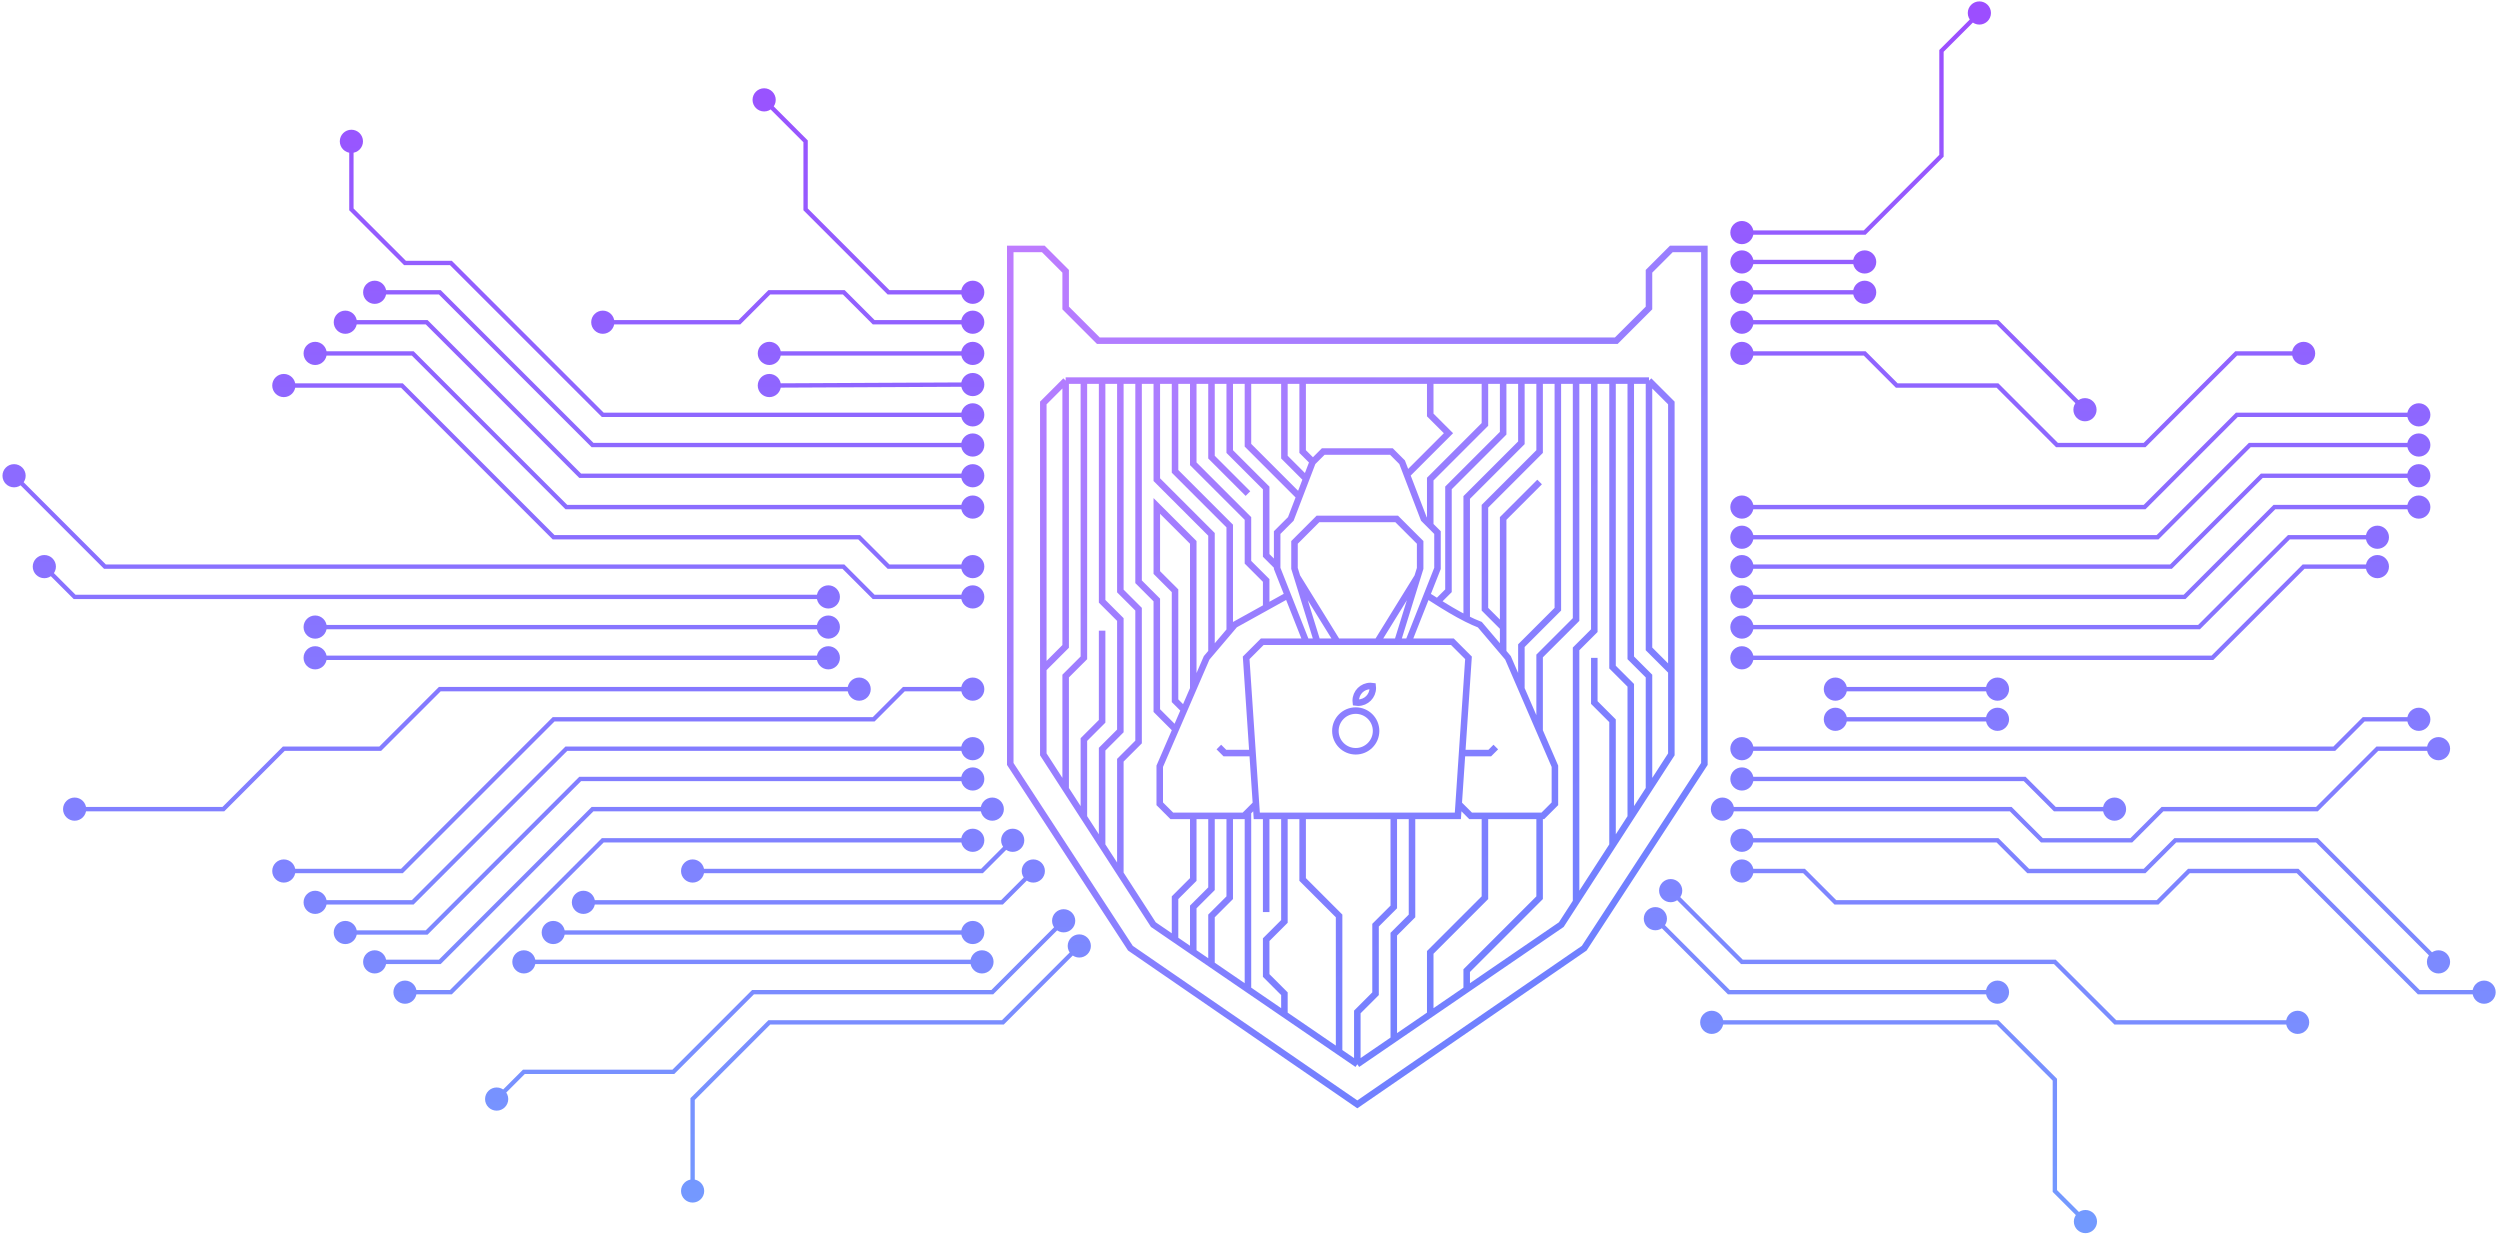
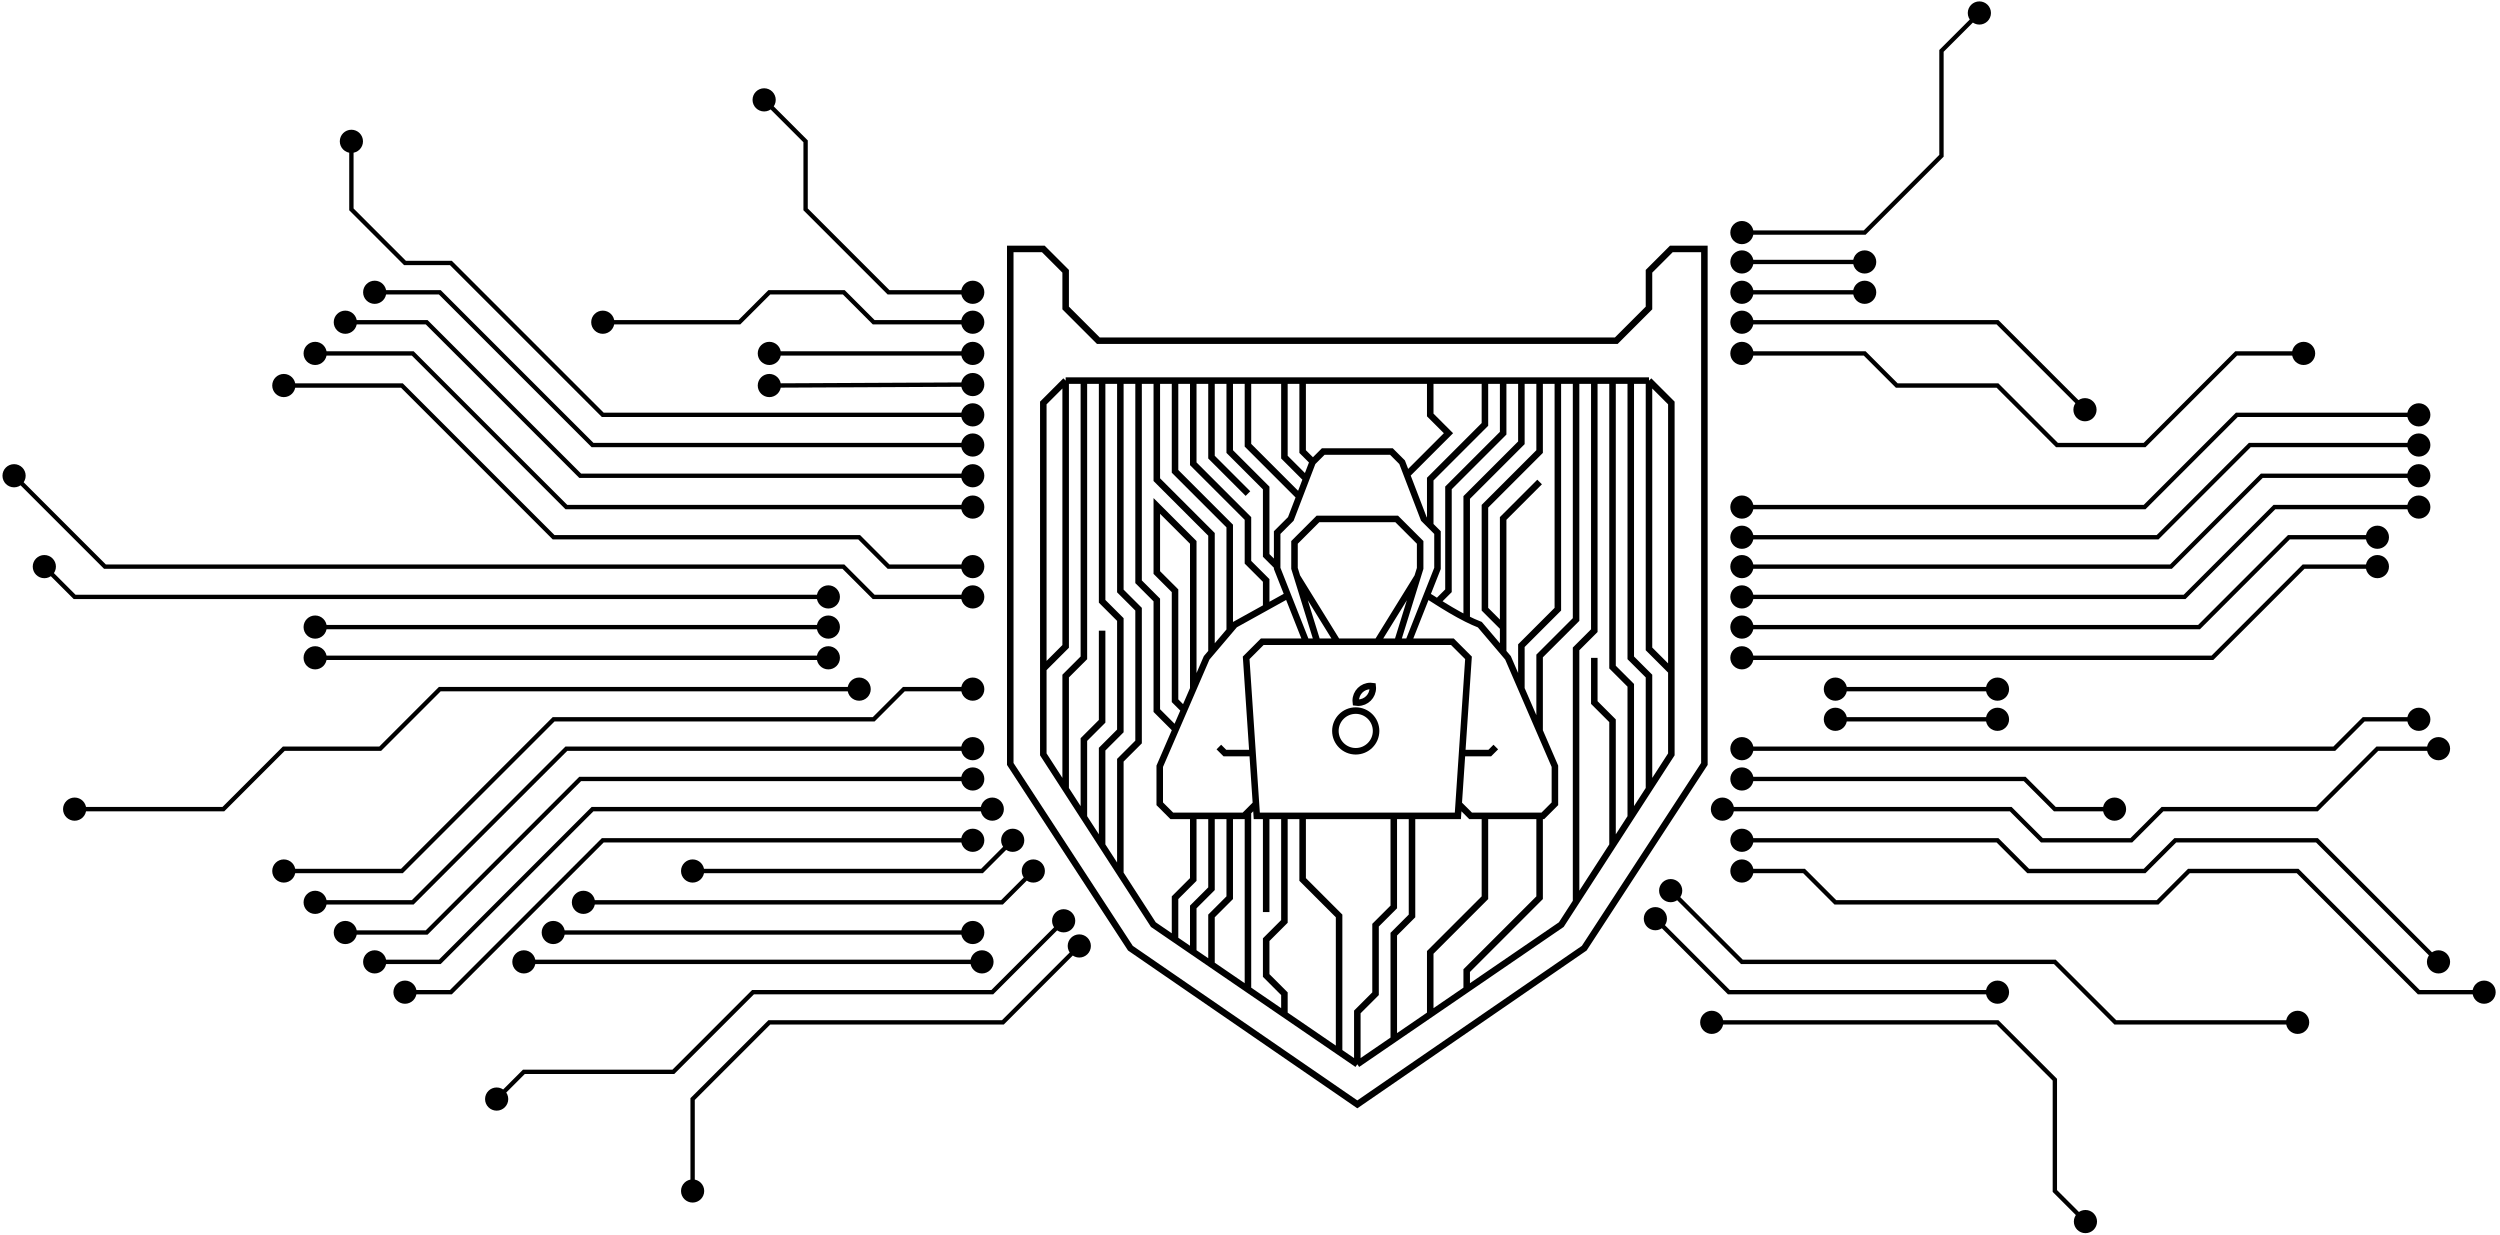
<svg xmlns="http://www.w3.org/2000/svg" width="575" height="284" viewBox="0 0 575 284" fill="none">
  <path d="M245.101 87.544L239.959 92.686V153.816M245.101 87.544H249.294M245.101 87.544V148.673L239.959 153.816M312.184 244.778L320.57 239.038M312.184 244.778L307.992 241.908M312.184 244.778L312.184 232.749L316.377 228.556V212.793L320.57 208.601V187.652M379.267 87.544L384.41 92.686V154.387M379.267 87.544H375.075M379.267 87.544V149.245L384.41 154.387M300.416 147.602H302.966M300.416 147.602H290.317L286.616 151.303L288.089 173.205M300.416 147.602L296.193 136.921M302.966 147.602L298.33 132.646M302.966 147.602H307.576M296.193 136.921L293.747 130.732V130.273M296.193 136.921L291.221 139.677M288.876 184.902L289.061 187.652H291.221M288.876 184.902L286.126 187.652H278.643M288.876 184.902L288.089 173.205M288.089 173.205H281.723L280.336 171.818M298.33 132.646L297.737 130.732V124.751L303.134 119.355H321.237L326.634 124.751V130.732L326.04 132.646M298.33 132.646L307.576 147.602M307.576 147.602H316.795M323.955 147.602H321.405M323.955 147.602H334.053L337.754 151.303L336.281 173.205M323.955 147.602L328.177 136.921M321.405 147.602L326.04 132.646M321.405 147.602H316.795M328.177 136.921L330.624 130.732V122.493L328.955 120.825M328.177 136.921C328.547 137.111 329.416 137.677 330.597 138.425M335.494 184.902L335.309 187.652H324.762M335.494 184.902L338.244 187.652H341.533M335.494 184.902L336.281 173.205M336.281 173.205H342.647L344.034 171.818M326.04 132.646L316.795 147.602M278.643 87.544H274.45M278.643 87.544H282.836M278.643 87.544V105.138L287.028 113.523M261.872 87.544H257.679M261.872 87.544H266.065M261.872 87.544V133.804L266.065 137.997V163.436L270.403 167.774M295.414 87.544H299.606M295.414 87.544V105.138L300.418 110.142M295.414 87.544H287.028M345.726 87.544H341.533M345.726 87.544H349.918M345.726 87.544V99.637L333.148 112.215V135.875L330.597 138.425M328.955 87.544V95.445L333.148 99.637L323.59 109.195M328.955 87.544H341.533M328.955 87.544H299.606M362.497 87.544H358.304M362.497 87.544H366.689M362.497 87.544V142.49L354.111 150.875V168.108M253.487 87.544H249.294M253.487 87.544H257.679M253.487 87.544V138.297L257.679 142.49V168.114L253.487 172.307V194.431M270.258 87.544H266.065M270.258 87.544H274.45M270.258 87.544V108.407L282.836 120.985V145.052M287.028 87.544H282.836M287.028 87.544V102.402L298.852 114.226M354.111 87.544H349.918M354.111 87.544H358.304M354.111 87.544V103.858L341.533 116.436V140.117L345.726 144.31M370.882 87.544H366.689M370.882 87.544H375.075M370.882 87.544V153.426L375.075 157.619V187.945M249.294 87.544V151.303L245.101 155.495V181.459M257.679 87.544V135.924L261.872 140.117V170.66L257.679 174.853V200.918M266.065 87.544V110.322L278.643 122.9V149.99M274.45 87.544V106.667L287.028 119.245V129.315L291.221 133.507V139.677M282.836 87.544V103.858L291.221 112.244V127.747L293.747 130.273M299.606 87.544V103.858L301.973 106.225M341.533 87.544V97.615L328.955 110.193V120.825M349.918 87.544V101.842L337.34 114.42V142.321M358.304 87.544V140.117L349.918 148.503V158.416M366.689 87.544V145.052L362.497 149.245V207.404M375.075 87.544V151.303L379.267 155.495V181.459M245.101 181.459L239.959 173.503V153.816M245.101 181.459L249.294 187.945M253.487 194.431L257.679 200.918M253.487 194.431L249.294 187.945M257.679 200.918L265.271 212.662L270.258 216.076M270.403 167.774L266.74 176.241V184.872L269.519 187.652H274.45M270.403 167.774L272.353 163.265M274.45 187.652V202.28L270.258 206.473V216.076M274.45 187.652H278.643M270.258 216.076L274.45 218.946M379.267 181.459L384.41 173.503V154.387M379.267 181.459L375.075 187.945M278.643 187.652V204.408L274.45 208.601V218.946M274.45 218.946L278.643 221.817M278.643 149.99L277.528 151.303L274.45 158.418M278.643 149.99L282.836 145.052M282.836 145.052L284.002 143.679L291.221 139.677M272.353 163.265L270.258 161.169V135.875L266.065 131.682V116.366L274.45 124.751V158.418M272.353 163.265L274.45 158.418M282.836 187.652V206.473L278.643 210.666V221.817M278.643 221.817L287.028 227.557M354.111 168.108L357.629 176.241V184.872L354.85 187.652H341.533M354.111 168.108L349.918 158.416M362.497 207.404L359.098 212.662L337.34 227.557M362.497 207.404L370.882 194.431M253.487 145.052V165.902L249.294 170.095V187.945M375.075 187.945L370.882 194.431M366.689 151.303V161.582L370.882 165.775V194.431M293.747 130.273V122.493L296.885 119.355L298.852 114.226M295.414 187.652V211.929L291.221 216.122V224.364L295.414 228.556V233.298M295.414 187.652H291.221M295.414 187.652H299.606M295.414 233.298L287.028 227.557M295.414 233.298L307.992 241.908M291.221 187.652V209.776M287.028 186.75V227.557M349.918 158.416L346.841 151.303L345.726 149.989M345.726 144.31V149.989M345.726 144.31V119.245L354.111 110.859M345.726 149.989L340.368 143.679C339.372 143.292 338.35 142.826 337.34 142.321M337.34 142.321C334.807 141.052 332.355 139.538 330.597 138.425M354.111 187.652V206.473L337.34 223.244V227.557M337.34 227.557L328.955 233.297M298.852 114.226L300.418 110.142M300.418 110.142L301.887 106.31L301.973 106.225M301.973 106.225L304.339 103.858H320.032L322.484 106.31L323.59 109.195M328.955 120.825L327.485 119.355L323.59 109.195M299.606 187.652V202.28L307.992 210.666V241.908M299.606 187.652H320.57M324.762 187.652V210.666L320.57 214.858V239.038M324.762 187.652H320.57M320.57 239.038L328.955 233.297M341.533 187.652V206.473L328.955 219.051V233.297M252.623 78.361L245.101 70.839V62.396L239.959 57.254H232.36V175.712L259.992 218.08L312.184 254.001L364.377 218.08L392.009 175.712V57.254H384.41L379.267 62.396V70.839L371.745 78.361H252.623ZM316.498 168.114C316.498 170.698 314.403 172.793 311.819 172.793C309.235 172.793 307.14 170.698 307.14 168.114C307.14 165.53 309.235 163.436 311.819 163.436C314.403 163.436 316.498 165.53 316.498 168.114ZM315.743 158.226C315.743 160.1 314.223 161.619 312.349 161.619C312.177 161.619 312.009 161.607 311.844 161.582C311.828 161.447 311.819 161.309 311.819 161.169C311.819 159.295 313.339 157.775 315.213 157.775C315.384 157.775 315.553 157.788 315.718 157.813C315.734 157.948 315.743 158.086 315.743 158.226Z" stroke="url(#paint0_linear_1284_707)" stroke-width="1.5" />
  <path d="M221.064 109.421C221.064 110.894 222.258 112.088 223.731 112.088C225.204 112.088 226.398 110.894 226.398 109.421C226.398 107.948 225.204 106.755 223.731 106.755C222.258 106.755 221.064 107.948 221.064 109.421ZM133.439 109.421L133.086 109.775L133.232 109.921H133.439V109.421ZM221.064 116.627C221.064 118.1 222.258 119.294 223.731 119.294C225.204 119.294 226.398 118.1 226.398 116.627C226.398 115.155 225.204 113.961 223.731 113.961C222.258 113.961 221.064 115.155 221.064 116.627ZM130.27 116.627L129.917 116.981L130.063 117.127H130.27V116.627ZM197.605 123.565L197.959 123.212L197.812 123.065H197.605V123.565ZM127.331 123.565L126.977 123.919L127.124 124.065H127.331V123.565ZM193.98 130.321L194.333 129.968L194.187 129.821H193.98V130.321ZM24.136 130.321L23.782 130.675L23.929 130.821H24.136V130.321ZM187.853 137.291C187.853 138.764 189.047 139.958 190.52 139.958C191.993 139.958 193.186 138.764 193.186 137.291C193.186 135.818 191.993 134.624 190.52 134.624C189.047 134.624 187.853 135.818 187.853 137.291ZM187.853 144.229C187.853 145.702 189.047 146.895 190.52 146.895C191.992 146.895 193.186 145.702 193.186 144.229C193.186 142.756 191.992 141.562 190.52 141.562C189.047 141.562 187.853 142.756 187.853 144.229ZM187.853 151.295C187.853 152.768 189.047 153.961 190.52 153.961C191.993 153.961 193.186 152.768 193.186 151.295C193.186 149.822 191.993 148.628 190.52 148.628C189.047 148.628 187.853 149.822 187.853 151.295ZM194.938 158.501C194.938 159.974 196.132 161.168 197.605 161.168C199.078 161.168 200.272 159.974 200.272 158.501C200.272 157.028 199.078 155.834 197.605 155.834C196.132 155.834 194.938 157.028 194.938 158.501ZM200.949 165.439V165.939H201.156L201.303 165.792L200.949 165.439ZM127.331 165.439V164.939H127.124L126.977 165.085L127.331 165.439ZM221.064 172.195C221.064 173.668 222.258 174.862 223.731 174.862C225.204 174.862 226.398 173.668 226.398 172.195C226.398 170.722 225.204 169.528 223.731 169.528C222.258 169.528 221.064 170.722 221.064 172.195ZM130.27 172.195V171.695H130.063L129.917 171.841L130.27 172.195ZM221.064 179.165C221.064 180.637 222.258 181.831 223.731 181.831C225.204 181.831 226.398 180.637 226.398 179.165C226.398 177.692 225.204 176.498 223.731 176.498C222.258 176.498 221.064 177.692 221.064 179.165ZM133.439 179.165V178.665H133.232L133.086 178.811L133.439 179.165ZM225.557 186.102C225.557 187.575 226.751 188.769 228.223 188.769C229.696 188.769 230.89 187.575 230.89 186.102C230.89 184.63 229.696 183.436 228.223 183.436C226.751 183.436 225.557 184.63 225.557 186.102ZM136.281 186.102V185.602H136.073L135.927 185.749L136.281 186.102ZM221.064 67.226C221.064 68.698 222.258 69.892 223.731 69.892C225.204 69.892 226.398 68.698 226.398 67.226C226.398 65.753 225.204 64.559 223.731 64.559C222.258 64.559 221.064 65.753 221.064 67.226ZM204.361 67.226L204.008 67.579L204.154 67.726H204.361V67.226ZM221.064 74.111C221.064 75.583 222.258 76.777 223.731 76.777C225.204 76.777 226.398 75.583 226.398 74.111C226.398 72.638 225.204 71.444 223.731 71.444C222.258 71.444 221.064 72.638 221.064 74.111ZM200.949 74.111L200.596 74.464L200.742 74.611H200.949V74.111ZM221.064 81.285C221.064 82.758 222.258 83.952 223.731 83.952C225.204 83.952 226.398 82.758 226.398 81.285C226.398 79.812 225.204 78.618 223.731 78.618C222.258 78.618 221.064 79.812 221.064 81.285ZM174.281 81.285C174.281 82.758 175.475 83.952 176.948 83.952C178.42 83.952 179.614 82.758 179.614 81.285C179.614 79.812 178.42 78.618 176.948 78.618C175.475 78.618 174.281 79.812 174.281 81.285ZM221.064 88.447C221.064 89.92 222.258 91.114 223.731 91.114C225.204 91.114 226.398 89.92 226.398 88.447C226.398 86.975 225.204 85.781 223.731 85.781C222.258 85.781 221.064 86.975 221.064 88.447ZM174.281 88.673C174.281 90.145 175.475 91.339 176.948 91.339C178.42 91.339 179.614 90.145 179.614 88.673C179.614 87.2 178.42 86.006 176.948 86.006C175.475 86.006 174.281 87.2 174.281 88.673ZM221.064 95.417C221.064 96.89 222.258 98.084 223.731 98.084C225.204 98.084 226.398 96.89 226.398 95.417C226.398 93.944 225.204 92.75 223.731 92.75C222.258 92.75 221.064 93.944 221.064 95.417ZM138.643 95.417L138.289 95.77L138.436 95.917H138.643V95.417ZM221.064 102.355C221.064 103.828 222.258 105.021 223.731 105.021C225.204 105.021 226.398 103.828 226.398 102.355C226.398 100.882 225.204 99.688 223.731 99.688C222.258 99.688 221.064 100.882 221.064 102.355ZM136.281 102.355L135.927 102.708L136.073 102.855H136.281V102.355ZM493.257 116.627V117.127H493.464L493.61 116.981L493.257 116.627ZM397.971 116.627C397.971 118.1 399.165 119.294 400.638 119.294C402.111 119.294 403.305 118.1 403.305 116.627C403.305 115.155 402.111 113.961 400.638 113.961C399.165 113.961 397.971 115.155 397.971 116.627ZM499.323 130.321V130.821H499.53L499.676 130.675L499.323 130.321ZM397.971 130.321C397.971 131.794 399.165 132.988 400.638 132.988C402.111 132.988 403.305 131.794 403.305 130.321C403.305 128.849 402.111 127.655 400.638 127.655C399.165 127.655 397.971 128.849 397.971 130.321ZM502.45 137.291V137.791H502.657L502.803 137.645L502.45 137.291ZM397.971 137.291C397.971 138.764 399.165 139.958 400.638 139.958C402.111 139.958 403.305 138.764 403.305 137.291C403.305 135.818 402.111 134.624 400.638 134.624C399.165 134.624 397.971 135.818 397.971 137.291ZM505.782 144.229V144.729H505.989L506.136 144.582L505.782 144.229ZM397.971 144.229C397.971 145.702 399.165 146.895 400.638 146.895C402.111 146.895 403.305 145.702 403.305 144.229C403.305 142.756 402.111 141.562 400.638 141.562C399.165 141.562 397.971 142.756 397.971 144.229ZM508.857 151.295V151.795H509.064L509.211 151.648L508.857 151.295ZM397.971 151.295C397.971 152.768 399.165 153.961 400.638 153.961C402.111 153.961 403.305 152.768 403.305 151.295C403.305 149.822 402.111 148.628 400.638 148.628C399.165 148.628 397.971 149.822 397.971 151.295ZM456.755 158.501C456.755 159.974 457.949 161.168 459.422 161.168C460.894 161.168 462.088 159.974 462.088 158.501C462.088 157.028 460.894 155.834 459.422 155.834C457.949 155.834 456.755 157.028 456.755 158.501ZM419.469 158.501C419.469 159.974 420.663 161.168 422.136 161.168C423.609 161.168 424.803 159.974 424.803 158.501C424.803 157.028 423.609 155.834 422.136 155.834C420.663 155.834 419.469 157.028 419.469 158.501ZM456.755 165.439C456.755 166.911 457.949 168.105 459.422 168.105C460.894 168.105 462.088 166.911 462.088 165.439C462.088 163.966 460.894 162.772 459.422 162.772C457.949 162.772 456.755 163.966 456.755 165.439ZM419.469 165.439C419.469 166.911 420.663 168.105 422.136 168.105C423.609 168.105 424.803 166.911 424.803 165.439C424.803 163.966 423.609 162.772 422.136 162.772C420.663 162.772 419.469 163.966 419.469 165.439ZM536.892 172.195V172.695H537.099L537.246 172.548L536.892 172.195ZM397.971 172.195C397.971 173.668 399.165 174.862 400.638 174.862C402.111 174.862 403.305 173.668 403.305 172.195C403.305 170.722 402.111 169.528 400.638 169.528C399.165 169.528 397.971 170.722 397.971 172.195ZM465.678 179.165L466.032 178.811L465.885 178.665H465.678V179.165ZM397.971 179.165C397.971 180.637 399.165 181.831 400.638 181.831C402.111 181.831 403.305 180.637 403.305 179.165C403.305 177.692 402.111 176.498 400.638 176.498C399.165 176.498 397.971 177.692 397.971 179.165ZM462.466 186.102L462.819 185.749L462.673 185.602H462.466V186.102ZM393.492 186.102C393.492 187.575 394.686 188.769 396.158 188.769C397.631 188.769 398.825 187.575 398.825 186.102C398.825 184.63 397.631 183.436 396.158 183.436C394.686 183.436 393.492 184.63 393.492 186.102ZM426.207 67.226C426.207 68.698 427.401 69.892 428.874 69.892C430.346 69.892 431.54 68.698 431.54 67.226C431.54 65.753 430.346 64.559 428.874 64.559C427.401 64.559 426.207 65.753 426.207 67.226ZM397.971 67.226C397.971 68.698 399.165 69.892 400.638 69.892C402.111 69.892 403.305 68.698 403.305 67.226C403.305 65.753 402.111 64.559 400.638 64.559C399.165 64.559 397.971 65.753 397.971 67.226ZM459.422 74.111L459.775 73.757L459.629 73.611H459.422V74.111ZM397.971 74.111C397.971 75.583 399.165 76.777 400.638 76.777C402.111 76.777 403.305 75.583 403.305 74.111C403.305 72.638 402.111 71.444 400.638 71.444C399.165 71.444 397.971 72.638 397.971 74.111ZM428.874 81.285L429.227 80.931L429.081 80.785H428.874V81.285ZM397.971 81.285C397.971 82.758 399.165 83.952 400.638 83.952C402.111 83.952 403.305 82.758 403.305 81.285C403.305 79.812 402.111 78.618 400.638 78.618C399.165 78.618 397.971 79.812 397.971 81.285ZM221.064 193.265C221.064 194.738 222.258 195.932 223.731 195.932C225.204 195.932 226.398 194.738 226.398 193.265C226.398 191.792 225.204 190.599 223.731 190.599C222.258 190.599 221.064 191.792 221.064 193.265ZM138.643 193.265V192.765H138.436L138.289 192.912L138.643 193.265ZM225.855 200.331V200.831H226.062L226.209 200.685L225.855 200.331ZM156.634 200.331C156.634 201.804 157.828 202.998 159.301 202.998C160.773 202.998 161.967 201.804 161.967 200.331C161.967 198.858 160.773 197.665 159.301 197.665C157.828 197.665 156.634 198.858 156.634 200.331ZM230.455 207.537V208.037H230.662L230.809 207.891L230.455 207.537ZM131.522 207.537C131.522 209.01 132.715 210.204 134.188 210.204C135.661 210.204 136.855 209.01 136.855 207.537C136.855 206.065 135.661 204.871 134.188 204.871C132.715 204.871 131.522 206.065 131.522 207.537ZM221.065 214.475C221.065 215.948 222.258 217.142 223.731 217.142C225.204 217.142 226.398 215.948 226.398 214.475C226.398 213.002 225.204 211.809 223.731 211.809C222.258 211.809 221.065 213.002 221.065 214.475ZM124.584 214.475C124.584 215.948 125.778 217.142 127.25 217.142C128.723 217.142 129.917 215.948 129.917 214.475C129.917 213.002 128.723 211.809 127.25 211.809C125.778 211.809 124.584 213.002 124.584 214.475ZM223.189 221.231C223.189 222.704 224.383 223.898 225.855 223.898C227.328 223.898 228.522 222.704 228.522 221.231C228.522 219.759 227.328 218.565 225.855 218.565C224.383 218.565 223.189 219.759 223.189 221.231ZM117.828 221.231C117.828 222.704 119.022 223.898 120.494 223.898C121.967 223.898 123.161 222.704 123.161 221.231C123.161 219.759 121.967 218.565 120.494 218.565C119.022 218.565 117.828 219.759 117.828 221.231ZM228.223 228.201V228.701H228.43L228.577 228.555L228.223 228.201ZM173.192 228.201V227.701H172.985L172.838 227.847L173.192 228.201ZM230.669 235.139V235.639H230.876L231.023 235.492L230.669 235.139ZM176.948 235.139V234.639H176.74L176.594 234.785L176.948 235.139ZM459.422 193.265L459.775 192.912L459.629 192.765H459.422V193.265ZM397.971 193.265C397.971 194.738 399.165 195.932 400.638 195.932C402.111 195.932 403.305 194.738 403.305 193.265C403.305 191.792 402.111 190.599 400.638 190.599C399.165 190.599 397.971 191.792 397.971 193.265ZM414.93 200.331L415.283 199.978L415.137 199.831H414.93V200.331ZM397.971 200.331C397.971 201.804 399.165 202.998 400.638 202.998C402.111 202.998 403.305 201.804 403.305 200.331C403.305 198.858 402.111 197.665 400.638 197.665C399.165 197.665 397.971 198.858 397.971 200.331ZM472.616 221.231L472.97 220.878L472.823 220.731H472.616V221.231ZM400.638 221.231L400.284 221.585L400.431 221.731H400.638V221.231ZM456.755 228.201C456.755 229.674 457.949 230.868 459.422 230.868C460.894 230.868 462.088 229.674 462.088 228.201C462.088 226.728 460.894 225.534 459.422 225.534C457.949 225.534 456.755 226.728 456.755 228.201ZM397.638 228.201L397.284 228.555L397.431 228.701H397.638V228.201ZM459.422 235.139L459.775 234.785L459.629 234.639H459.422V235.139ZM391.033 235.139C391.033 236.612 392.227 237.805 393.7 237.805C395.173 237.805 396.367 236.612 396.367 235.139C396.367 233.666 395.173 232.472 393.7 232.472C392.227 232.472 391.033 233.666 391.033 235.139ZM245.57 217.571C245.57 219.044 246.764 220.238 248.236 220.238C249.709 220.238 250.903 219.044 250.903 217.571C250.903 216.099 249.709 214.905 248.236 214.905C246.764 214.905 245.57 216.099 245.57 217.571ZM234.995 200.331C234.995 201.804 236.189 202.998 237.661 202.998C239.134 202.998 240.328 201.804 240.328 200.331C240.328 198.858 239.134 197.665 237.661 197.665C236.189 197.665 234.995 198.858 234.995 200.331ZM230.255 193.265C230.255 194.738 231.449 195.932 232.921 195.932C234.394 195.932 235.588 194.738 235.588 193.265C235.588 191.792 234.394 190.599 232.921 190.599C231.449 190.599 230.255 191.792 230.255 193.265ZM381.587 204.847C381.587 206.32 382.781 207.514 384.254 207.514C385.727 207.514 386.92 206.32 386.92 204.847C386.92 203.374 385.727 202.181 384.254 202.181C382.781 202.181 381.587 203.374 381.587 204.847ZM428.874 53.493V53.993H429.081L429.227 53.847L428.874 53.493ZM397.971 53.493C397.971 54.966 399.165 56.16 400.638 56.16C402.111 56.16 403.305 54.966 403.305 53.493C403.305 52.02 402.111 50.826 400.638 50.826C399.165 50.826 397.971 52.02 397.971 53.493ZM426.207 60.249C426.207 61.722 427.401 62.916 428.874 62.916C430.346 62.916 431.54 61.722 431.54 60.249C431.54 58.776 430.346 57.583 428.874 57.583C427.401 57.583 426.207 58.776 426.207 60.249ZM397.971 60.249C397.971 61.722 399.165 62.916 400.638 62.916C402.111 62.916 403.305 61.722 403.305 60.249C403.305 58.776 402.111 57.583 400.638 57.583C399.165 57.583 397.971 58.776 397.971 60.249ZM378.068 211.298C378.068 212.771 379.262 213.965 380.735 213.965C382.208 213.965 383.402 212.771 383.402 211.298C383.402 209.825 382.208 208.631 380.735 208.631C379.262 208.631 378.068 209.825 378.068 211.298ZM422.136 207.537L421.783 207.891L421.929 208.037H422.136V207.537ZM496.244 207.537V208.037H496.451L496.597 207.891L496.244 207.537ZM503.45 200.331V199.831H503.243L503.096 199.978L503.45 200.331ZM528.454 200.331L528.807 199.978L528.661 199.831H528.454V200.331ZM556.323 228.201L555.97 228.555L556.116 228.701H556.323V228.201ZM568.673 228.201C568.673 229.674 569.867 230.868 571.339 230.868C572.812 230.868 574.006 229.674 574.006 228.201C574.006 226.728 572.812 225.534 571.339 225.534C569.867 225.534 568.673 226.728 568.673 228.201ZM466.488 200.331L466.134 200.685L466.281 200.831H466.488V200.331ZM493.257 200.331V200.831H493.464L493.61 200.685L493.257 200.331ZM500.323 193.265V192.765H500.116L499.969 192.912L500.323 193.265ZM532.892 193.265L533.246 192.912L533.099 192.765H532.892V193.265ZM558.192 221.231C558.192 222.704 559.385 223.898 560.858 223.898C562.331 223.898 563.525 222.704 563.525 221.231C563.525 219.759 562.331 218.565 560.858 218.565C559.385 218.565 558.192 219.759 558.192 221.231ZM469.629 193.265L469.275 193.619L469.422 193.765H469.629V193.265ZM490.205 193.265V193.765H490.412L490.559 193.619L490.205 193.265ZM497.368 186.102V185.602H497.161L497.015 185.749L497.368 186.102ZM532.892 186.102V186.602H533.099L533.246 186.456L532.892 186.102ZM546.8 172.195V171.695H546.592L546.446 171.841L546.8 172.195ZM558.192 172.195C558.192 173.668 559.385 174.862 560.858 174.862C562.331 174.862 563.525 173.668 563.525 172.195C563.525 170.722 562.331 169.528 560.858 169.528C559.385 169.528 558.192 170.722 558.192 172.195ZM514.467 95.417V94.917H514.26L514.114 95.063L514.467 95.417ZM553.657 95.417C553.657 96.89 554.851 98.084 556.323 98.084C557.796 98.084 558.99 96.89 558.99 95.417C558.99 93.944 557.796 92.75 556.323 92.75C554.851 92.75 553.657 93.944 553.657 95.417ZM496.244 123.565V124.065H496.451L496.597 123.919L496.244 123.565ZM517.454 102.355V101.855H517.247L517.101 102.001L517.454 102.355ZM553.657 102.355C553.657 103.828 554.851 105.021 556.323 105.021C557.796 105.021 558.99 103.828 558.99 102.355C558.99 100.882 557.796 99.688 556.323 99.688C554.851 99.688 553.657 100.882 553.657 102.355ZM397.971 123.565C397.971 125.038 399.165 126.232 400.638 126.232C402.111 126.232 403.305 125.038 403.305 123.565C403.305 122.092 402.111 120.899 400.638 120.899C399.165 120.899 397.971 122.092 397.971 123.565ZM520.223 109.421V108.921H520.016L519.87 109.068L520.223 109.421ZM553.657 109.421C553.657 110.894 554.851 112.088 556.323 112.088C557.796 112.088 558.99 110.894 558.99 109.421C558.99 107.948 557.796 106.755 556.323 106.755C554.851 106.755 553.657 107.948 553.657 109.421ZM523.114 116.627V116.127H522.906L522.76 116.274L523.114 116.627ZM553.657 116.627C553.657 118.1 554.851 119.294 556.323 119.294C557.796 119.294 558.99 118.1 558.99 116.627C558.99 115.155 557.796 113.961 556.323 113.961C554.851 113.961 553.657 115.155 553.657 116.627ZM529.831 130.321V129.821H529.623L529.477 129.968L529.831 130.321ZM544.133 130.321C544.133 131.794 545.327 132.988 546.8 132.988C548.272 132.988 549.466 131.794 549.466 130.321C549.466 128.849 548.272 127.655 546.8 127.655C545.327 127.655 544.133 128.849 544.133 130.321ZM526.446 123.565V123.065H526.239L526.092 123.212L526.446 123.565ZM544.133 123.565C544.133 125.038 545.327 126.232 546.8 126.232C548.272 126.232 549.466 125.038 549.466 123.565C549.466 122.092 548.272 120.899 546.8 120.899C545.327 120.899 544.133 122.092 544.133 123.565ZM472.616 186.102L472.262 186.456L472.409 186.602H472.616V186.102ZM483.673 186.102C483.673 187.575 484.867 188.769 486.339 188.769C487.812 188.769 489.006 187.575 489.006 186.102C489.006 184.63 487.812 183.436 486.339 183.436C484.867 183.436 483.673 184.63 483.673 186.102ZM543.648 165.439V164.939H543.441L543.295 165.085L543.648 165.439ZM553.657 165.439C553.657 166.911 554.851 168.105 556.323 168.105C557.796 168.105 558.99 166.911 558.99 165.439C558.99 163.966 557.796 162.772 556.323 162.772C554.851 162.772 553.657 163.966 553.657 165.439ZM17.166 137.291L16.813 137.645L16.959 137.791H17.166V137.291ZM69.819 144.229C69.819 145.702 71.013 146.895 72.486 146.895C73.959 146.895 75.152 145.702 75.152 144.229C75.152 142.756 73.959 141.562 72.486 141.562C71.013 141.562 69.819 142.756 69.819 144.229ZM69.819 151.295C69.819 152.768 71.013 153.961 72.486 153.961C73.958 153.961 75.152 152.768 75.152 151.295C75.152 149.822 73.958 148.628 72.486 148.628C71.013 148.628 69.819 149.822 69.819 151.295ZM101.152 158.501V158.001H100.944L100.798 158.147L101.152 158.501ZM103.707 228.201V228.701H103.914L104.061 228.555L103.707 228.201ZM90.483 228.201C90.483 229.674 91.677 230.868 93.149 230.868C94.622 230.868 95.816 229.674 95.816 228.201C95.816 226.728 94.622 225.534 93.149 225.534C91.677 225.534 90.483 226.728 90.483 228.201ZM83.513 221.231C83.513 222.704 84.707 223.898 86.18 223.898C87.652 223.898 88.846 222.704 88.846 221.231C88.846 219.759 87.652 218.565 86.18 218.565C84.707 218.565 83.513 219.759 83.513 221.231ZM101.152 221.231V221.731H101.359L101.505 221.585L101.152 221.231ZM76.757 214.475C76.757 215.948 77.951 217.142 79.424 217.142C80.896 217.142 82.09 215.948 82.09 214.475C82.09 213.002 80.896 211.809 79.424 211.809C77.951 211.809 76.757 213.002 76.757 214.475ZM98.129 214.475V214.975H98.336L98.482 214.829L98.129 214.475ZM69.819 207.537C69.819 209.01 71.013 210.204 72.486 210.204C73.958 210.204 75.152 209.01 75.152 207.537C75.152 206.065 73.958 204.871 72.486 204.871C71.013 204.871 69.819 206.065 69.819 207.537ZM94.928 207.537V208.037H95.135L95.281 207.891L94.928 207.537ZM62.613 200.331C62.613 201.804 63.807 202.998 65.279 202.998C66.752 202.998 67.946 201.804 67.946 200.331C67.946 198.858 66.752 197.665 65.279 197.665C63.807 197.665 62.613 198.858 62.613 200.331ZM92.438 200.331V200.831H92.645L92.792 200.685L92.438 200.331ZM154.871 246.522V247.022H155.078L155.225 246.875L154.871 246.522ZM120.494 246.522V246.022H120.287L120.141 246.168L120.494 246.522ZM111.564 252.786C111.564 254.258 112.758 255.452 114.231 255.452C115.703 255.452 116.897 254.258 116.897 252.786C116.897 251.313 115.703 250.119 114.231 250.119C112.758 250.119 111.564 251.313 111.564 252.786ZM159.301 252.786L158.947 252.432L158.801 252.579V252.786H159.301ZM156.634 273.926C156.634 275.398 157.828 276.592 159.301 276.592C160.773 276.592 161.967 275.398 161.967 273.926C161.967 272.453 160.773 271.259 159.301 271.259C157.828 271.259 156.634 272.453 156.634 273.926ZM472.616 248.333H473.116V248.126L472.97 247.98L472.616 248.333ZM472.616 273.926H472.116V274.133L472.262 274.279L472.616 273.926ZM476.985 280.961C476.985 282.434 478.179 283.628 479.652 283.628C481.124 283.628 482.318 282.434 482.318 280.961C482.318 279.488 481.124 278.295 479.652 278.295C478.179 278.295 476.985 279.488 476.985 280.961ZM241.975 211.783C241.975 213.256 243.169 214.45 244.641 214.45C246.114 214.45 247.308 213.256 247.308 211.783C247.308 210.31 246.114 209.116 244.641 209.116C243.169 209.116 241.975 210.31 241.975 211.783ZM486.523 235.139L486.17 235.492L486.316 235.639H486.523V235.139ZM525.787 235.139C525.787 236.612 526.981 237.805 528.454 237.805C529.927 237.805 531.121 236.612 531.121 235.139C531.121 233.666 529.927 232.472 528.454 232.472C526.981 232.472 525.787 233.666 525.787 235.139ZM92.438 88.673L92.792 88.319L92.645 88.173H92.438V88.673ZM62.613 88.673C62.613 90.145 63.807 91.339 65.279 91.339C66.752 91.339 67.946 90.145 67.946 88.673C67.946 87.2 66.752 86.006 65.279 86.006C63.807 86.006 62.613 87.2 62.613 88.673ZM94.928 81.285L95.281 80.931L95.135 80.785H94.928V81.285ZM69.819 81.285C69.819 82.758 71.013 83.952 72.486 83.952C73.958 83.952 75.152 82.758 75.152 81.285C75.152 79.812 73.958 78.618 72.486 78.618C71.013 78.618 69.819 79.812 69.819 81.285ZM98.129 74.111L98.482 73.757L98.336 73.611H98.129V74.111ZM76.757 74.111C76.757 75.583 77.951 76.777 79.424 76.777C80.896 76.777 82.09 75.583 82.09 74.111C82.09 72.638 80.896 71.444 79.424 71.444C77.951 71.444 76.757 72.638 76.757 74.111ZM101.152 67.226L101.505 66.872L101.359 66.726H101.152V67.226ZM83.513 67.226C83.513 68.698 84.707 69.892 86.18 69.892C87.652 69.892 88.846 68.698 88.846 67.226C88.846 65.753 87.652 64.559 86.18 64.559C84.707 64.559 83.513 65.753 83.513 67.226ZM103.707 60.481L104.061 60.128L103.914 59.981H103.707V60.481ZM93.149 60.481L92.796 60.835L92.942 60.981H93.149V60.481ZM204.361 130.321L204.008 130.675L204.154 130.821H204.361V130.321ZM221.064 130.321C221.064 131.794 222.258 132.988 223.731 132.988C225.204 132.988 226.398 131.794 226.398 130.321C226.398 128.849 225.204 127.655 223.731 127.655C222.258 127.655 221.064 128.849 221.064 130.321ZM200.949 137.291L200.596 137.645L200.742 137.791H200.949V137.291ZM221.064 137.291C221.064 138.764 222.258 139.958 223.731 139.958C225.204 139.958 226.398 138.764 226.398 137.291C226.398 135.818 225.204 134.624 223.731 134.624C222.258 134.624 221.064 135.818 221.064 137.291ZM207.887 158.501V158.001H207.68L207.534 158.147L207.887 158.501ZM221.064 158.501C221.064 159.974 222.258 161.168 223.731 161.168C225.204 161.168 226.398 159.974 226.398 158.501C226.398 157.028 225.204 155.834 223.731 155.834C222.258 155.834 221.064 157.028 221.064 158.501ZM185.288 48.153H184.788V48.36L184.935 48.506L185.288 48.153ZM185.288 32.507H185.788V32.299L185.642 32.153L185.288 32.507ZM173.085 22.97C173.085 24.443 174.279 25.637 175.752 25.637C177.225 25.637 178.419 24.443 178.419 22.97C178.419 21.497 177.225 20.303 175.752 20.303C174.279 20.303 173.085 21.497 173.085 22.97ZM194.065 67.226L194.418 66.872L194.272 66.726H194.065V67.226ZM176.948 67.226V66.726H176.74L176.594 66.872L176.948 67.226ZM170.063 74.111V74.611H170.27L170.416 74.464L170.063 74.111ZM135.976 74.111C135.976 75.583 137.17 76.777 138.643 76.777C140.115 76.777 141.309 75.583 141.309 74.111C141.309 72.638 140.115 71.444 138.643 71.444C137.17 71.444 135.976 72.638 135.976 74.111ZM476.879 94.235C476.879 95.707 478.073 96.901 479.546 96.901C481.019 96.901 482.212 95.707 482.212 94.235C482.212 92.762 481.019 91.568 479.546 91.568C478.073 91.568 476.879 92.762 476.879 94.235ZM446.538 35.829L446.891 36.182L447.038 36.036V35.829H446.538ZM446.538 11.706L446.184 11.353L446.038 11.499V11.706H446.538ZM452.589 2.989C452.589 4.461 453.783 5.655 455.255 5.655C456.728 5.655 457.922 4.461 457.922 2.989C457.922 1.516 456.728 0.322 455.255 0.322C453.783 0.322 452.589 1.516 452.589 2.989ZM0.569 109.421C0.569 110.894 1.763 112.088 3.236 112.088C4.709 112.088 5.903 110.894 5.903 109.421C5.903 107.948 4.709 106.755 3.236 106.755C1.763 106.755 0.569 107.948 0.569 109.421ZM7.53 130.321C7.53 131.794 8.724 132.988 10.197 132.988C11.669 132.988 12.863 131.794 12.863 130.321C12.863 128.849 11.669 127.655 10.197 127.655C8.724 127.655 7.53 128.849 7.53 130.321ZM87.457 172.195V172.695H87.665L87.811 172.548L87.457 172.195ZM65.279 172.195V171.695H65.072L64.926 171.841L65.279 172.195ZM51.372 186.102V186.602H51.579L51.726 186.456L51.372 186.102ZM14.5 186.102C14.5 187.575 15.694 188.769 17.166 188.769C18.639 188.769 19.833 187.575 19.833 186.102C19.833 184.63 18.639 183.436 17.166 183.436C15.694 183.436 14.5 184.63 14.5 186.102ZM80.821 48.153H80.321V48.36L80.467 48.506L80.821 48.153ZM78.154 32.507C78.154 33.979 79.348 35.173 80.821 35.173C82.294 35.173 83.487 33.979 83.487 32.507C83.487 31.034 82.294 29.84 80.821 29.84C79.348 29.84 78.154 31.034 78.154 32.507ZM436.261 88.673L435.908 89.026L436.054 89.173H436.261V88.673ZM459.422 88.673L459.775 88.319L459.629 88.173H459.422V88.673ZM473.104 102.355L472.75 102.708L472.897 102.855H473.104V102.355ZM493.257 102.355V102.855H493.464L493.61 102.708L493.257 102.355ZM514.327 81.285V80.785H514.12L513.973 80.931L514.327 81.285ZM527.164 81.285C527.164 82.758 528.358 83.952 529.831 83.952C531.303 83.952 532.497 82.758 532.497 81.285C532.497 79.812 531.303 78.618 529.831 78.618C528.358 78.618 527.164 79.812 527.164 81.285ZM223.731 108.921H133.439V109.921H223.731V108.921ZM223.731 116.127H130.27V117.127H223.731V116.127ZM197.605 123.065H127.331V124.065H197.605V123.065ZM193.98 129.821H24.136V130.821H193.98V129.821ZM200.949 164.939H127.331V165.939H200.949V164.939ZM223.731 171.695H130.27V172.695H223.731V171.695ZM223.731 178.665H133.439V179.665H223.731V178.665ZM228.223 185.602H136.281V186.602H228.223V185.602ZM223.731 66.726H204.361V67.726H223.731V66.726ZM223.731 73.611H200.949V74.611H223.731V73.611ZM223.731 80.785H176.948V81.785H223.731V80.785ZM223.729 87.947L176.945 88.173L176.95 89.173L223.734 88.947L223.729 87.947ZM223.731 94.917H138.643V95.917H223.731V94.917ZM223.731 101.855H136.281V102.855H223.731V101.855ZM493.257 116.127H400.638V117.127H493.257V116.127ZM499.323 129.821H400.638V130.821H499.323V129.821ZM502.45 136.791H400.638V137.791H502.45V136.791ZM505.782 143.729H400.638V144.729H505.782V143.729ZM508.857 150.795H400.638V151.795H508.857V150.795ZM459.422 158.001H422.136V159.001H459.422V158.001ZM459.422 164.939H422.136V165.939H459.422V164.939ZM536.892 171.695H400.638V172.695H536.892V171.695ZM465.678 178.665H400.638V179.665H465.678V178.665ZM462.466 185.602H396.158V186.602H462.466V185.602ZM428.874 66.726H400.638V67.726H428.874V66.726ZM459.422 73.611H400.638V74.611H459.422V73.611ZM428.874 80.785H400.638V81.785H428.874V80.785ZM223.731 192.765H138.643V193.765H223.731V192.765ZM225.855 199.831H159.301V200.831H225.855V199.831ZM230.455 207.037H134.188V208.037H230.455V207.037ZM223.731 213.975H127.25V214.975H223.731V213.975ZM225.855 220.731H120.494V221.731H225.855V220.731ZM228.223 227.701H173.192V228.701H228.223V227.701ZM230.669 234.639H176.948V235.639H230.669V234.639ZM459.422 192.765H400.638V193.765H459.422V192.765ZM414.93 199.831H400.638V200.831H414.93V199.831ZM472.616 220.731H400.638V221.731H472.616V220.731ZM459.422 227.701H397.638V228.701H459.422V227.701ZM459.422 234.639H393.7V235.639H459.422V234.639ZM231.023 235.492L248.59 217.925L247.883 217.218L230.315 234.785L231.023 235.492ZM230.809 207.891L238.015 200.685L237.308 199.978L230.102 207.184L230.809 207.891ZM226.209 200.685L233.275 193.619L232.568 192.912L225.502 199.978L226.209 200.685ZM400.991 220.878L384.607 204.494L383.9 205.201L400.284 221.585L400.991 220.878ZM428.874 52.993H400.638V53.993H428.874V52.993ZM428.874 59.749H400.638V60.749H428.874V59.749ZM397.991 227.847L381.089 210.945L380.381 211.652L397.284 228.555L397.991 227.847ZM414.576 200.685L421.783 207.891L422.49 207.184L415.283 199.978L414.576 200.685ZM422.136 208.037H496.244V207.037H422.136V208.037ZM496.597 207.891L503.803 200.685L503.096 199.978L495.89 207.184L496.597 207.891ZM503.45 200.831H528.454V199.831H503.45V200.831ZM528.1 200.685L555.97 228.555L556.677 227.847L528.807 199.978L528.1 200.685ZM556.323 228.701H571.339V227.701H556.323V228.701ZM459.068 193.619L466.134 200.685L466.841 199.978L459.775 192.912L459.068 193.619ZM466.488 200.831H493.257V199.831H466.488V200.831ZM493.61 200.685L500.676 193.619L499.969 192.912L492.903 199.978L493.61 200.685ZM500.323 193.765H532.892V192.765H500.323V193.765ZM532.539 193.619L560.505 221.585L561.212 220.878L533.246 192.912L532.539 193.619ZM462.112 186.456L469.275 193.619L469.982 192.912L462.819 185.749L462.112 186.456ZM469.629 193.765H490.205V192.765H469.629V193.765ZM490.559 193.619L497.722 186.456L497.015 185.749L489.852 192.912L490.559 193.619ZM497.368 186.602H532.892V185.602H497.368V186.602ZM533.246 186.456L547.153 172.548L546.446 171.841L532.539 185.749L533.246 186.456ZM546.8 172.695H560.858V171.695H546.8V172.695ZM493.61 116.981L514.821 95.77L514.114 95.063L492.903 116.274L493.61 116.981ZM514.467 95.917H556.323V94.917H514.467V95.917ZM496.597 123.919L517.808 102.708L517.101 102.001L495.89 123.212L496.597 123.919ZM517.454 102.855H556.323V101.855H517.454V102.855ZM496.244 123.065H400.638V124.065H496.244V123.065ZM499.676 130.675L520.577 109.775L519.87 109.068L498.969 129.968L499.676 130.675ZM520.223 109.921H556.323V108.921H520.223V109.921ZM502.803 137.645L523.467 116.981L522.76 116.274L502.096 136.937L502.803 137.645ZM523.114 117.127H556.323V116.127H523.114V117.127ZM509.211 151.648L530.184 130.675L529.477 129.968L508.504 150.941L509.211 151.648ZM529.831 130.821H546.8V129.821H529.831V130.821ZM506.136 144.582L526.799 123.919L526.092 123.212L505.429 143.875L506.136 144.582ZM526.446 124.065H546.8V123.065H526.446V124.065ZM465.325 179.518L472.262 186.456L472.97 185.749L466.032 178.811L465.325 179.518ZM472.616 186.602H486.339V185.602H472.616V186.602ZM537.246 172.548L544.002 165.792L543.295 165.085L536.539 171.841L537.246 172.548ZM543.648 165.939H556.323V164.939H543.648V165.939ZM190.52 136.791H17.166V137.791H190.52V136.791ZM190.52 143.729H72.486V144.729H190.52V143.729ZM190.52 150.795H72.486V151.795H190.52V150.795ZM197.605 158.001H101.152V159.001H197.605V158.001ZM138.289 192.912L103.353 227.847L104.061 228.555L138.996 193.619L138.289 192.912ZM103.707 227.701H93.149V228.701H103.707V227.701ZM86.18 221.731H101.152V220.731H86.18V221.731ZM101.505 221.585L136.634 186.456L135.927 185.749L100.798 220.878L101.505 221.585ZM79.424 214.975H98.129V213.975H79.424V214.975ZM98.482 214.829L133.793 179.518L133.086 178.811L97.775 214.122L98.482 214.829ZM72.486 208.037H94.928V207.037H72.486V208.037ZM95.281 207.891L130.624 172.548L129.917 171.841L94.574 207.184L95.281 207.891ZM65.279 200.831H92.438V199.831H65.279V200.831ZM92.792 200.685L127.684 165.792L126.977 165.085L92.085 199.978L92.792 200.685ZM172.838 227.847L154.518 246.168L155.225 246.875L173.546 228.555L172.838 227.847ZM154.871 246.022H120.494V247.022H154.871V246.022ZM120.141 246.168L113.877 252.432L114.584 253.139L120.848 246.875L120.141 246.168ZM176.594 234.785L158.947 252.432L159.654 253.139L177.301 235.492L176.594 234.785ZM158.801 252.786V273.926H159.801V252.786H158.801ZM459.068 235.492L472.262 248.687L472.97 247.98L459.775 234.785L459.068 235.492ZM472.116 248.333V273.926H473.116V248.333H472.116ZM472.262 274.279L479.298 281.315L480.005 280.608L472.97 273.572L472.262 274.279ZM228.577 228.555L244.995 212.137L244.288 211.429L227.87 227.847L228.577 228.555ZM472.262 221.585L486.17 235.492L486.877 234.785L472.97 220.878L472.262 221.585ZM486.523 235.639H528.454V234.639H486.523V235.639ZM127.684 123.212L92.792 88.319L92.085 89.026L126.977 123.919L127.684 123.212ZM92.438 88.173H65.279V89.173H92.438V88.173ZM130.624 116.274L95.281 80.931L94.574 81.638L129.917 116.981L130.624 116.274ZM94.928 80.785H72.486V81.785H94.928V80.785ZM133.793 109.068L98.482 73.757L97.775 74.464L133.086 109.775L133.793 109.068ZM98.129 73.611H79.424V74.611H98.129V73.611ZM136.634 102.001L101.505 66.872L100.798 67.579L135.927 102.708L136.634 102.001ZM101.152 66.726H86.18V67.726H101.152V66.726ZM138.996 95.063L104.061 60.128L103.353 60.835L138.289 95.77L138.996 95.063ZM103.707 59.981H93.149V60.981H103.707V59.981ZM197.251 123.919L204.008 130.675L204.715 129.968L197.959 123.212L197.251 123.919ZM204.361 130.821H223.731V129.821H204.361V130.821ZM193.626 130.675L200.596 137.645L201.303 136.937L194.333 129.968L193.626 130.675ZM200.949 137.791H223.731V136.791H200.949V137.791ZM201.303 165.792L208.241 158.854L207.534 158.147L200.596 165.085L201.303 165.792ZM207.887 159.001H223.731V158.001H207.887V159.001ZM204.715 66.872L185.642 47.799L184.935 48.506L204.008 67.579L204.715 66.872ZM185.788 48.153V32.507H184.788V48.153H185.788ZM185.642 32.153L176.105 22.617L175.398 23.324L184.935 32.86L185.642 32.153ZM201.303 73.757L194.418 66.872L193.711 67.579L200.596 74.464L201.303 73.757ZM194.065 66.726H176.948V67.726H194.065V66.726ZM176.594 66.872L169.709 73.757L170.416 74.464L177.301 67.579L176.594 66.872ZM170.063 73.611H138.643V74.611H170.063V73.611ZM459.068 74.464L479.192 94.588L479.899 93.881L459.775 73.757L459.068 74.464ZM429.227 53.847L446.891 36.182L446.184 35.475L428.52 53.139L429.227 53.847ZM447.038 35.829V11.706H446.038V35.829H447.038ZM446.891 12.06L455.609 3.342L454.902 2.635L446.184 11.353L446.891 12.06ZM24.489 129.968L3.589 109.068L2.882 109.775L23.782 130.675L24.489 129.968ZM17.52 136.937L10.55 129.968L9.843 130.675L16.813 137.645L17.52 136.937ZM100.798 158.147L87.104 171.841L87.811 172.548L101.505 158.854L100.798 158.147ZM87.457 171.695H65.279V172.695H87.457V171.695ZM64.926 171.841L51.019 185.749L51.726 186.456L65.633 172.548L64.926 171.841ZM51.372 185.602H17.166V186.602H51.372V185.602ZM93.503 60.128L81.174 47.799L80.467 48.506L92.796 60.835L93.503 60.128ZM81.321 48.153V32.507H80.321V48.153H81.321ZM428.52 81.638L435.908 89.026L436.615 88.319L429.227 80.931L428.52 81.638ZM436.261 89.173H459.422V88.173H436.261V89.173ZM459.068 89.026L472.75 102.708L473.457 102.001L459.775 88.319L459.068 89.026ZM473.104 102.855H493.257V101.855H473.104V102.855ZM493.61 102.708L514.68 81.638L513.973 80.931L492.903 102.001L493.61 102.708ZM514.327 81.785H529.831V80.785H514.327V81.785Z" fill="url(#paint1_linear_1284_707)" />
  <defs>
    <linearGradient id="paint0_linear_1284_707" x1="232.36" y1="57.254" x2="392.009" y2="254" gradientUnits="userSpaceOnUse">
-       <stop stop-color="#BE7CFF" />
-       <stop offset="1" stop-color="#5E81FF" />
+       <stop stopColor="#BE7CFF" />
+       <stop offset="1" stopColor="#5E81FF" />
    </linearGradient>
    <linearGradient id="paint1_linear_1284_707" x1="284.784" y1="2.989" x2="284.784" y2="280.961" gradientUnits="userSpaceOnUse">
-       <stop stop-color="#9C4EFF" />
-       <stop offset="1" stop-color="#739AFF" />
+       <stop stopColor="#9C4EFF" />
+       <stop offset="1" stopColor="#739AFF" />
    </linearGradient>
  </defs>
</svg>
